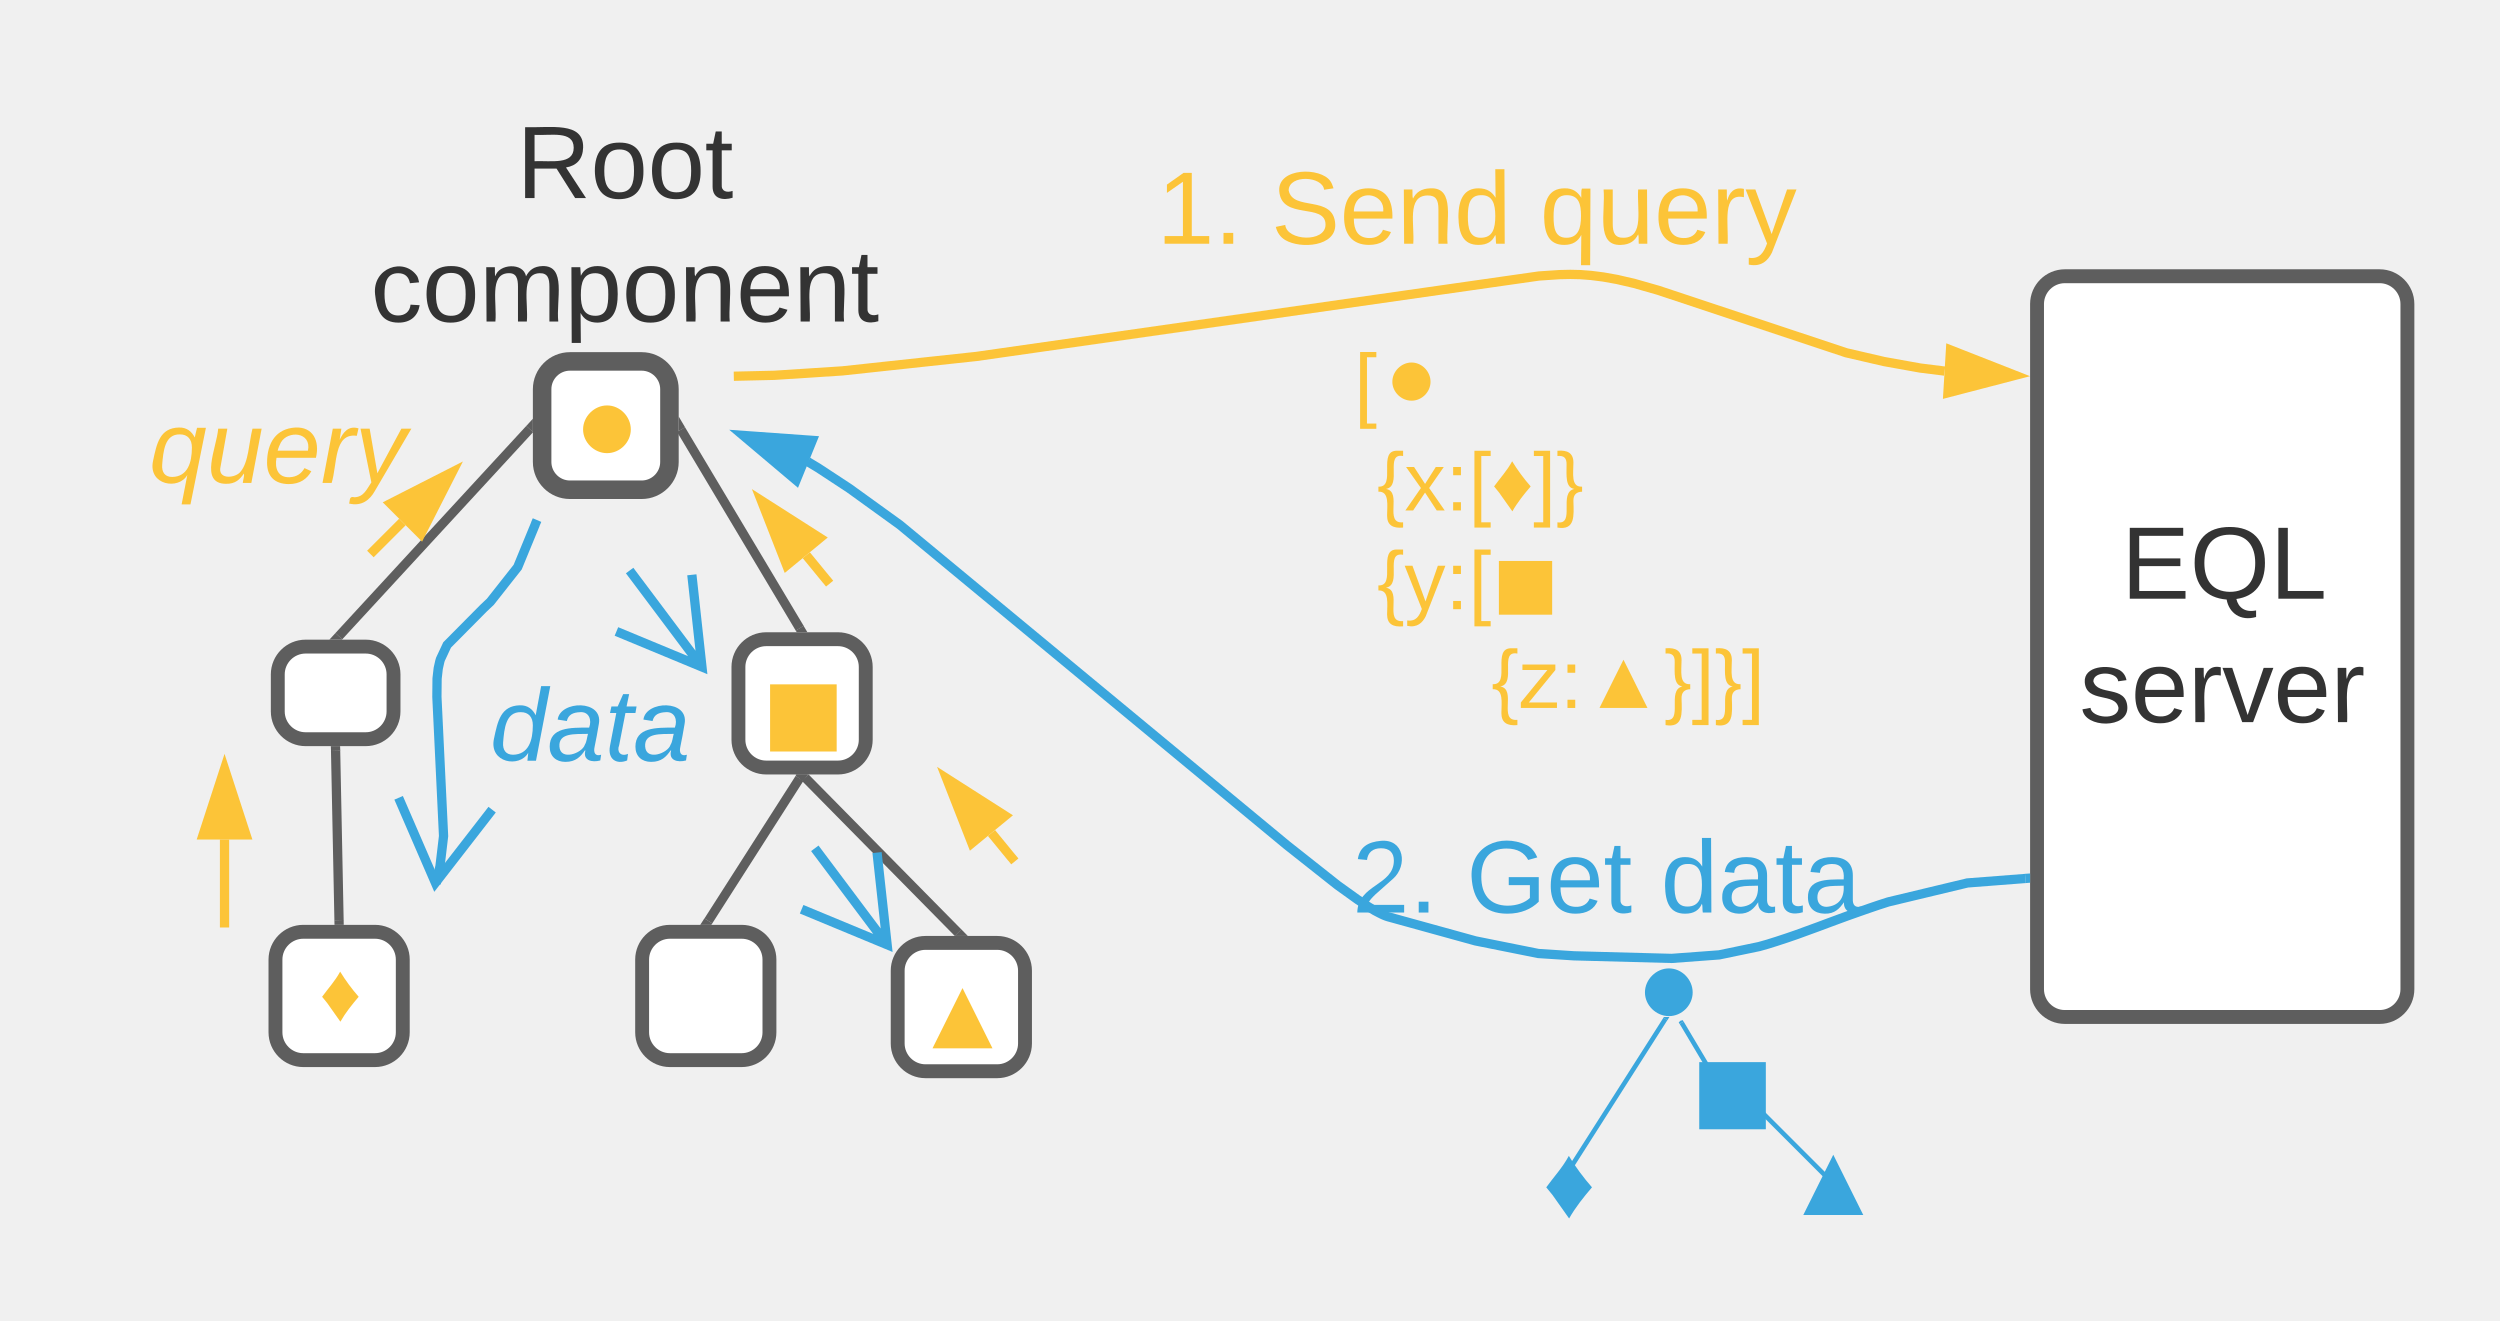
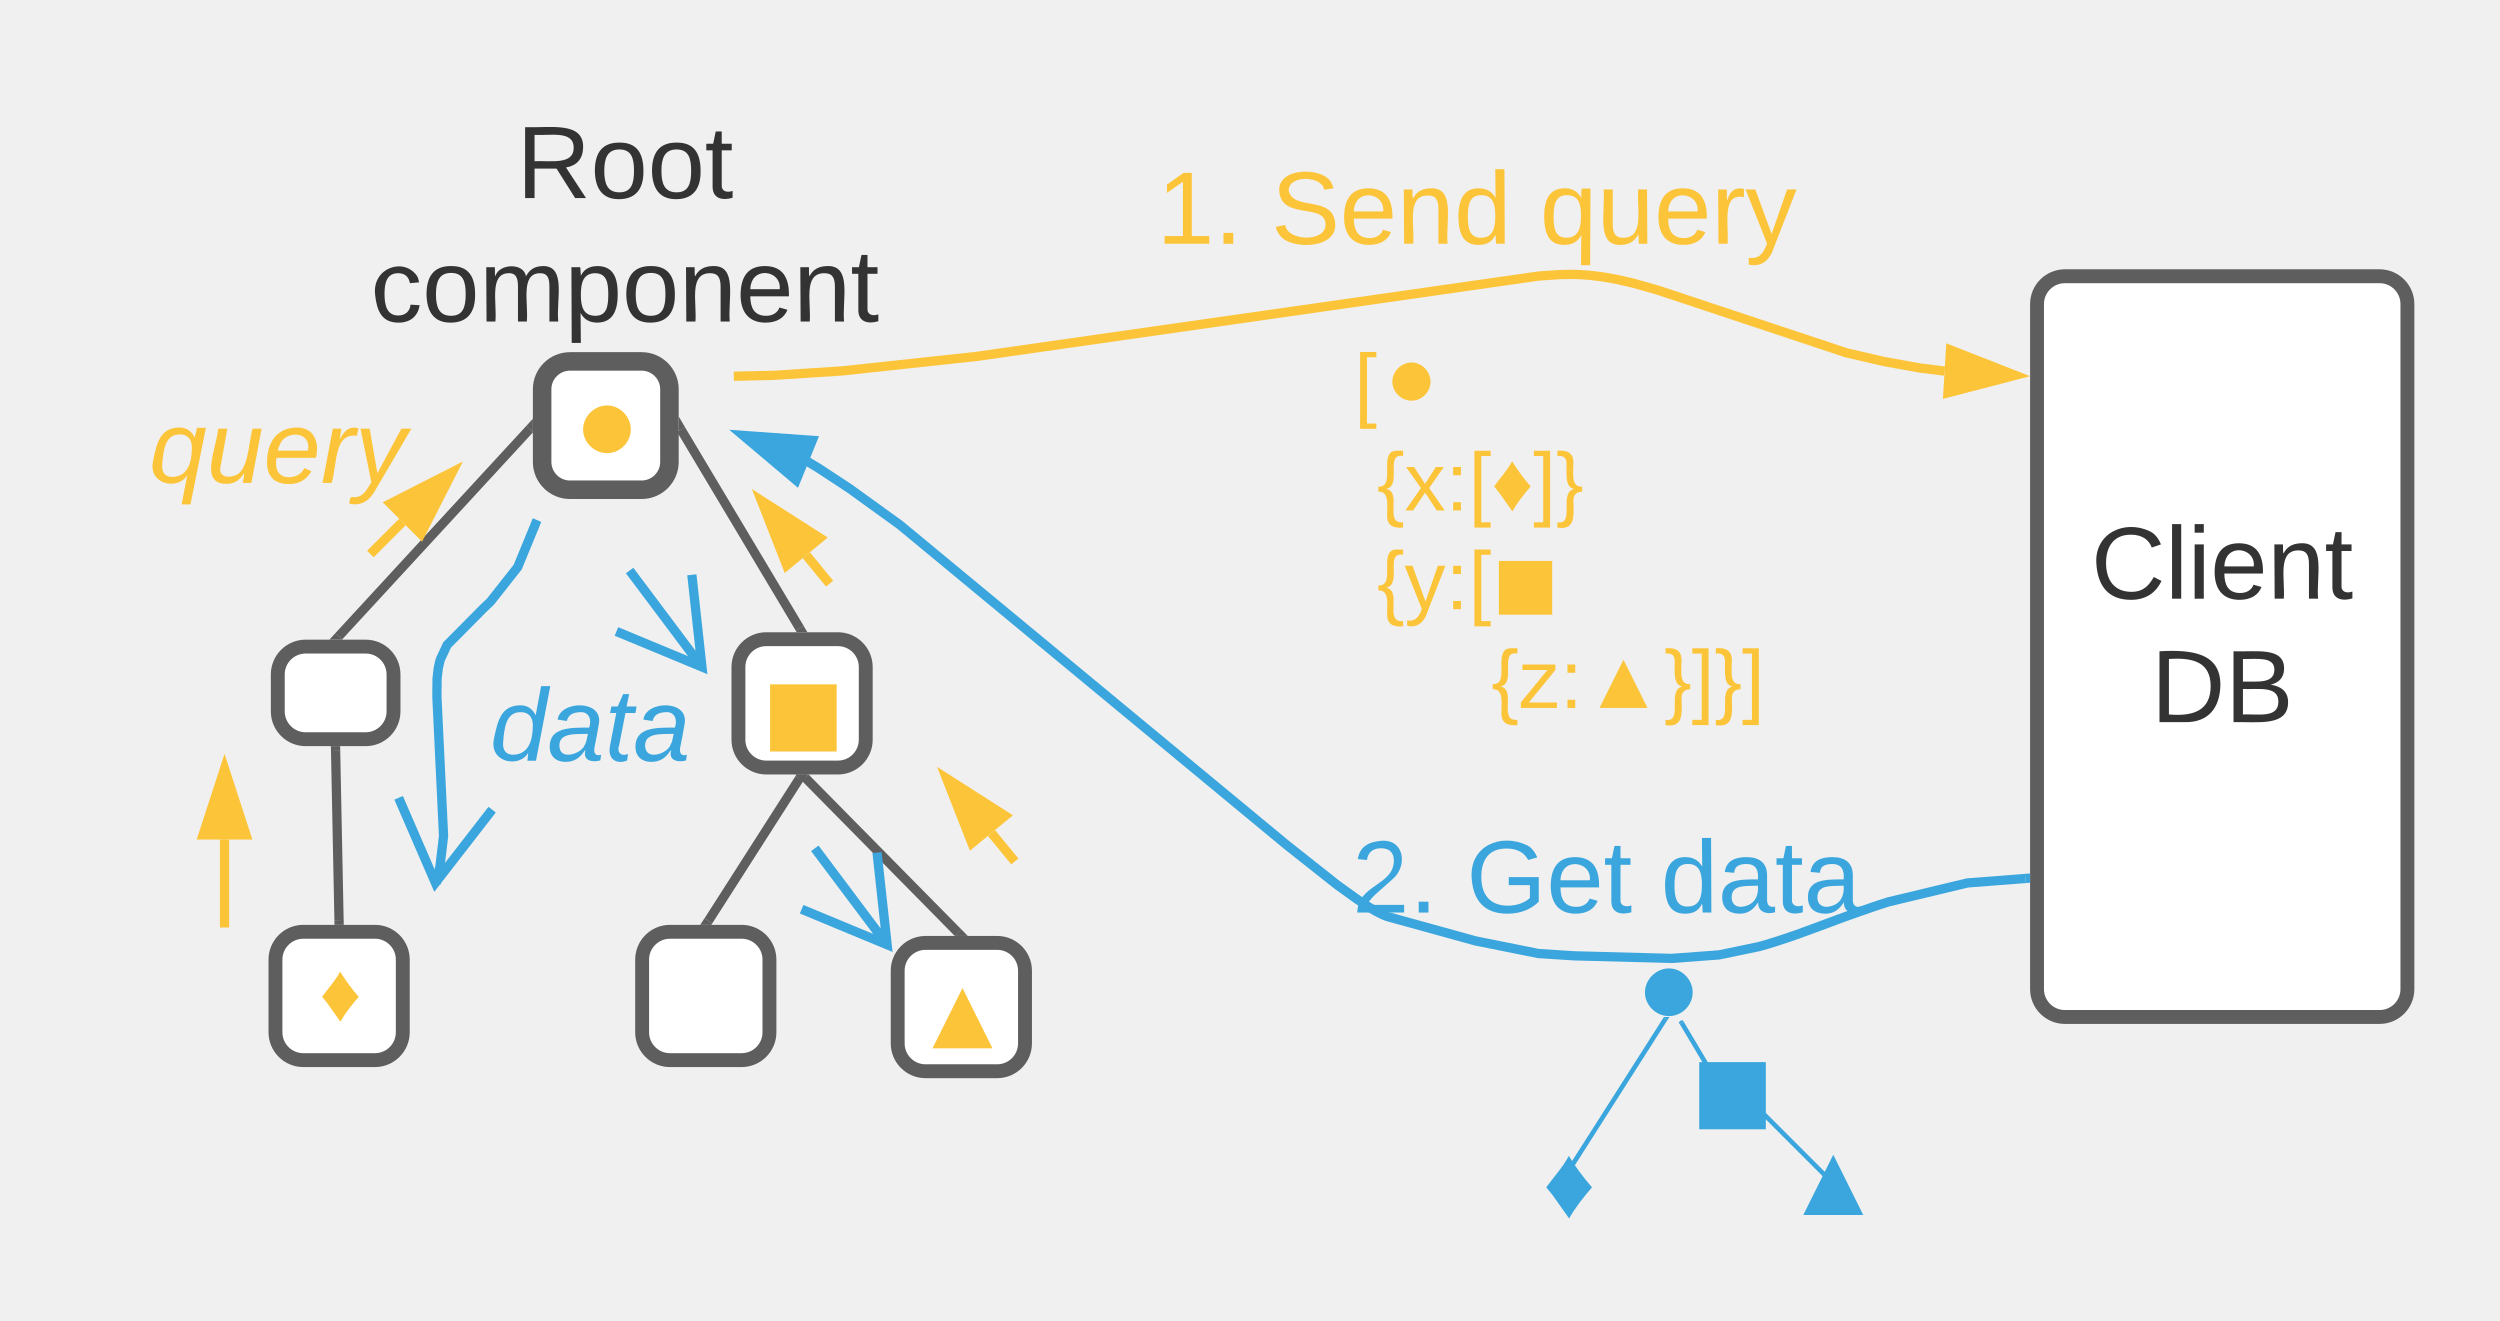
<svg xmlns="http://www.w3.org/2000/svg" xmlns:ns1="lucid" xmlns:xlink="http://www.w3.org/1999/xlink" width="540" height="285.17">
  <g transform="translate(0 -0.3333333)" ns1:page-tab-id="0_0">
    <path d="M85 26.33c0-3.3 2.7-6 6-6h88c3.3 0 6 2.7 6 6v39.34c0 3.3-2.7 6-6 6H91c-3.3 0-6-2.7-6-6z" stroke="#000" stroke-opacity="0" stroke-width="3" fill="#fff" fill-opacity="0" />
    <use xlink:href="#a" transform="matrix(1,0,0,1,90,25.33333) translate(21.57407 17.77778)" />
    <use xlink:href="#b" transform="matrix(1,0,0,1,90,25.33333) translate(-9.907407 44.44444)" />
    <path d="M60 146c0-3.3 2.7-6 6-6h13c3.3 0 6 2.7 6 6v8c0 3.3-2.7 6-6 6H66c-3.3 0-6-2.7-6-6z" stroke="#5e5e5e" stroke-width="3" fill="#fff" />
    <path d="M206.95 201.8l-33-33.47" stroke="#5e5e5e" stroke-width="2" fill="none" />
    <path d="M209.05 202.5h-2.8l-.03-.03 1.42-1.4zM174.68 167.64l-1.42 1.4-1.4-1.42h2.8z" fill="#5e5e5e" />
    <path d="M153 199.26l19.7-30.8" stroke="#5e5e5e" stroke-width="2" fill="none" />
    <path d="M153.85 199.78l-.2.32h-2.4l.9-1.4zM173.54 169.02l-1.7-1.08.22-.32h2.38z" fill="#5e5e5e" />
    <path d="M73.23 199.1l-.74-36.6" stroke="#5e5e5e" stroke-width="2" fill="none" />
    <path d="M74.25 200.1h-2l-.02-1 2-.05zM73.5 162.5l-2 .05-.04-1.05h2z" fill="#5e5e5e" />
    <path d="M73.18 137.76L114.42 93" stroke="#5e5e5e" stroke-width="2" fill="none" />
    <path d="M73.93 138.42l-.07.08h-2.72l1.32-1.43zM115.1 93.65l-1.43-1.3 1.43-1.57z" fill="#5e5e5e" />
    <path d="M147.1 93.12l25.64 42.92" stroke="#5e5e5e" stroke-width="2" fill="none" />
    <path d="M147.98 92.63l-1.38.82V90.3zM174.4 136.9h-2.3l-.23-.37 1.7-1.02z" fill="#5e5e5e" />
    <path d="M218.56 185.63l-4.4-5.37M218.55 185.6l.65.8" stroke="#fcc438" stroke-width="2" fill="none" />
    <path d="M204.46 168.47l12.64 8.07-7.17 5.9z" stroke="#fcc438" stroke-width="2" fill="#fcc438" />
    <path d="M80.7 119.3l6.22-6.22M80.73 119.27L80 120" stroke="#fcc438" stroke-width="2" fill="none" />
    <path d="M97.7 102.3l-6.8 13.35-6.55-6.55z" stroke="#fcc438" stroke-width="2" fill="#fcc438" />
    <path d="M20 86c0-3.3 2.7-6 6-6h68c3.3 0 6 2.7 6 6v28c0 3.3-2.7 6-6 6H26c-3.3 0-6-2.7-6-6z" stroke="#000" stroke-opacity="0" stroke-width="3" fill="#fff" fill-opacity="0" />
    <use xlink:href="#c" transform="matrix(1,0,0,1,25,85) translate(7.253086 19.65278)" />
    <path d="M176.6 184.37l15.1 20.14M176.62 184.4l-.62-.83M173.15 196.73l18.47 7.66-2.18-19.9" stroke="#3aa6dd" stroke-width="2" fill="none" />
    <path d="M100 146c0-3.3 2.7-6 6-6h43c3.3 0 6 2.7 6 6v28c0 3.3-2.7 6-6 6h-43c-3.3 0-6-2.7-6-6z" stroke="#000" stroke-opacity="0" stroke-width="3" fill="#fff" fill-opacity="0" />
    <use xlink:href="#d" transform="matrix(1,0,0,1,105,145) translate(0.8950617 19.65278)" />
    <path d="M287.5 66c0-3.3 2.7-6 6-6h108c3.3 0 6 2.7 6 6v104.67c0 3.3-2.7 6-6 6h-108c-3.3 0-6-2.7-6-6z" stroke="#000" stroke-opacity="0" stroke-width="3" fill="#fff" fill-opacity="0" />
    <use xlink:href="#e" transform="matrix(1,0,0,1,292.5,65) translate(0 24.25347)" />
    <use xlink:href="#f" transform="matrix(1,0,0,1,292.5,65) translate(0 45.58681)" />
    <use xlink:href="#g" transform="matrix(1,0,0,1,292.5,65) translate(4.938272 45.58681)" />
    <use xlink:href="#f" transform="matrix(1,0,0,1,292.5,65) translate(0 66.92014)" />
    <use xlink:href="#h" transform="matrix(1,0,0,1,292.5,65) translate(4.938272 66.92014)" />
    <use xlink:href="#i" transform="matrix(1,0,0,1,292.5,65) translate(0 88.25347)" />
    <use xlink:href="#j" transform="matrix(1,0,0,1,292.5,65) translate(29.62963 88.25347)" />
    <path d="M440 66c0-3.3 2.7-6 6-6h68c3.3 0 6 2.7 6 6v148c0 3.3-2.7 6-6 6h-68c-3.3 0-6-2.7-6-6z" stroke="#5e5e5e" stroke-width="3" fill="#fff" />
-     <use xlink:href="#k" transform="matrix(1,0,0,1,445,65) translate(13.17901 64.65278)" />
-     <use xlink:href="#l" transform="matrix(1,0,0,1,445,65) translate(4.197531 91.31944)" />
+     <use xlink:href="#k" transform="matrix(1,0,0,1,445,65) translate(6.697531 64.65278)" />
+     <use xlink:href="#l" transform="matrix(1,0,0,1,445,65) translate(19.59877 91.31944)" />
    <path d="M244.5 31.83c0-3.3 2.7-6 6-6H387c3.3 0 6 2.7 6 6v32.84c0 3.3-2.7 6-6 6H250.5c-3.3 0-6-2.7-6-6z" stroke="#000" stroke-opacity="0" stroke-width="3" fill="#fff" fill-opacity="0" />
    <use xlink:href="#m" transform="matrix(1,0,0,1,249.5,30.83333) translate(0.3950617 22.15278)" />
    <use xlink:href="#n" transform="matrix(1,0,0,1,249.5,30.83333) translate(25.08642 22.15278)" />
    <use xlink:href="#o" transform="matrix(1,0,0,1,249.5,30.83333) translate(83.11111 22.15278)" />
    <path d="M159.5 81.58l7.75-.18 14.66-.95 29.03-3.13L332.4 59.95l4.48-.3 2.32-.05 2.16.05 2.34.18 2.6.33 3.02.54 3.7.86 5.15 1.47 40.6 13.5 8.2 1.9 7.8 1.4 5.27.66M159.53 81.58l-1.03.02" stroke="#fcc438" stroke-width="2" fill="none" />
    <path d="M435.27 81.4l-14.52 3.78.56-9.26z" stroke="#fcc438" stroke-width="2" fill="#fcc438" />
    <path d="M437.5 190.08l-12.54.97-17.1 4.1-2.07.67-2.06.7-2 .7-1.98.7-.98.35-2.04.75-2 .74-1.98.74-.6.22-2.03.74-2 .73-1.97.68-.24.08-2.03.67-2 .63-1.9.54-8.65 1.8-10.25.76-21.1-.56-7.7-.5-13.56-2.72-18.76-5.18-.24-.07-.3-.1-.38-.15-.5-.22-.66-.33-.95-.5-1.4-.86-2.3-1.52-4.32-3.1-10.9-8.62-83.62-69.2-10.94-7.9-6.7-4.4-2.28-1.37" stroke="#3aa6dd" stroke-width="2" fill="none" />
    <path d="M438.5 191l-.95.08-.15-2 1.1-.08z" fill="#3aa6dd" />
    <path d="M160.5 94.38l14.96 1.07-3.5 8.6z" stroke="#3aa6dd" stroke-width="2" fill="#3aa6dd" />
    <path d="M277.5 180.67c0-3.32 2.7-6 6-6H410c3.3 0 6 2.68 6 6V201c0 3.3-2.7 6-6 6H283.5c-3.3 0-6-2.7-6-6z" stroke="#000" stroke-opacity="0" stroke-width="3" fill="#fff" fill-opacity="0" />
    <use xlink:href="#p" transform="matrix(1,0,0,1,282.5,179.6667) translate(9.561728 17.77778)" />
    <use xlink:href="#q" transform="matrix(1,0,0,1,282.5,179.6667) translate(34.25309 17.77778)" />
    <use xlink:href="#r" transform="matrix(1,0,0,1,282.5,179.6667) translate(76.2284 17.77778)" />
    <path d="M59.5 207.6c0-3.3 2.7-6 6-6H81c3.3 0 6 2.7 6 6v15.72c0 3.3-2.7 6-6 6H65.5c-3.3 0-6-2.7-6-6z" stroke="#5e5e5e" stroke-width="3" fill="#fff" />
    <use xlink:href="#s" transform="matrix(1,0,0,1,64.5,206.6) translate(4.481481 14.22222)" />
    <path d="M117.1 84.4c0-3.3 2.7-6 6-6h15.5c3.3 0 6 2.7 6 6v15.72c0 3.3-2.7 6-6 6h-15.5c-3.3 0-6-2.7-6-6z" stroke="#5e5e5e" stroke-width="4" fill="#fff" />
    <use xlink:href="#t" transform="matrix(1,0,0,1,122.1,83.4) translate(-0.2901235 17.77778)" />
    <path d="M159.5 144.4c0-3.3 2.7-6 6-6H181c3.3 0 6 2.7 6 6v15.72c0 3.3-2.7 6-6 6h-15.5c-3.3 0-6-2.7-6-6z" stroke="#5e5e5e" stroke-width="3" fill="#fff" />
    <use xlink:href="#u" transform="matrix(1,0,0,1,164.5,143.4) translate(-0.1975309 17.77778)" />
    <path d="M193.9 210c0-3.3 2.7-6 6-6h15.5c3.3 0 6 2.7 6 6v15.72c0 3.3-2.7 6-6 6h-15.5c-3.3 0-6-2.7-6-6z" stroke="#5e5e5e" stroke-width="3" fill="#fff" />
    <use xlink:href="#v" transform="matrix(1,0,0,1,198.9,209) translate(-1.987654 17.77778)" />
    <path d="M138.7 207.6c0-3.3 2.7-6 6-6h15.5c3.3 0 6 2.7 6 6v15.72c0 3.3-2.7 6-6 6h-15.5c-3.3 0-6-2.7-6-6z" stroke="#5e5e5e" stroke-width="3" fill="#fff" />
    <path d="M115.62 113.6l-3.8 9.23-5.9 7.48-1.46 1.38-7.88 7.95-1.45 3.1-.13.44-.34 1.52-.25 2.2-.04 3.96 1.44 30.06-.77 6.5-.84 3.77M115.6 113.6l.4-.93" stroke="#3aa6dd" stroke-width="2" fill="none" />
    <path d="M86.1 172.66l7.95 18.36 12.25-15.8M136.6 124.37l15.1 20.14M136.62 124.4l-.62-.83M133.15 136.73l18.47 7.66-2.18-19.9" stroke="#3aa6dd" stroke-width="2" fill="none" />
    <path d="M178.56 125.63l-4.4-5.37M178.55 125.6l.65.8" stroke="#fcc438" stroke-width="2" fill="none" />
    <path d="M164.46 108.47l12.64 8.07-7.17 5.9z" stroke="#fcc438" stroke-width="2" fill="#fcc438" />
    <path d="M48.5 199.67v-18M48.5 199.64v1.03" stroke="#fcc438" stroke-width="2" fill="none" />
    <path d="M48.5 166.4l4.64 14.27h-9.28z" stroke="#fcc438" stroke-width="2" fill="#fcc438" />
    <path d="M340 206c0-3.3 2.7-6 6-6h28c3.3 0 6 2.7 6 6v8c0 3.3-2.7 6-6 6h-28c-3.3 0-6-2.7-6-6z" stroke="#000" stroke-opacity="0" stroke-width="3" fill="#fff" fill-opacity="0" />
    <use xlink:href="#w" transform="matrix(1,0,0,1,345,205) translate(0 17.77778)" />
    <use xlink:href="#x" transform="matrix(1,0,0,1,345,205) translate(6.17284 17.77778)" />
    <path d="M360 226c0-3.3 2.7-6 6-6h28c3.3 0 6 2.7 6 6v8c0 3.3-2.7 6-6 6h-28c-3.3 0-6-2.7-6-6z" stroke="#000" stroke-opacity="0" stroke-width="3" fill="#fff" fill-opacity="0" />
    <use xlink:href="#y" transform="matrix(1,0,0,1,365,225) translate(0 17.77778)" />
    <path d="M380 246c0-3.3 2.7-6 6-6h28c3.3 0 6 2.7 6 6v8c0 3.3-2.7 6-6 6h-28c-3.3 0-6-2.7-6-6z" stroke="#000" stroke-opacity="0" stroke-width="3" fill="#fff" fill-opacity="0" />
    <g>
      <use xlink:href="#z" transform="matrix(1,0,0,1,385,245) translate(0 17.77778)" />
    </g>
    <path d="M328.25 246.5c0-3.3 2.7-6 6-6h7c3.3 0 6 2.7 6 6v8c0 3.3-2.7 6-6 6h-7c-3.3 0-6-2.7-6-6z" stroke="#000" stroke-opacity="0" stroke-width="3" fill="#fff" fill-opacity="0" />
    <g>
      <use xlink:href="#A" transform="matrix(1,0,0,1,333.25,245.5) translate(0 17.77778)" />
    </g>
    <path d="M399.65 259.65l-19.3-19.3" stroke="#3aa6dd" fill="none" />
    <path d="M400.7 260h-1.42l.7-.72zM380.72 240l-.7.72-.73-.72h1.4z" fill="#3aa6dd" />
    <path d="M338.27 254.08l21.46-33.66M338.28 254.07l-.28.43" stroke="#3aa6dd" fill="none" />
    <path d="M360.15 220.7l-.85-.54.1-.16h1.2z" fill="#3aa6dd" />
    <path d="M374.14 239.57l-10.9-18.32" stroke="#3aa6dd" fill="none" />
    <path d="M374.98 240h-1.16l-.1-.18.85-.52zM363.66 221l-.86.52-.2-.34.37-.36.5-.14z" fill="#3aa6dd" />
    <defs>
      <path fill="#333" d="M233-177c-1 41-23 64-60 70L243 0h-38l-65-103H63V0H30v-248c88 3 205-21 203 71zM63-129c60-2 137 13 137-47 0-61-80-42-137-45v92" id="B" />
      <path fill="#333" d="M100-194c62-1 85 37 85 99 1 63-27 99-86 99S16-35 15-95c0-66 28-99 85-99zM99-20c44 1 53-31 53-75 0-43-8-75-51-75s-53 32-53 75 10 74 51 75" id="C" />
      <path fill="#333" d="M59-47c-2 24 18 29 38 22v24C64 9 27 4 27-40v-127H5v-23h24l9-43h21v43h35v23H59v120" id="D" />
      <g id="a">
        <use transform="matrix(0.0617284,0,0,0.0617284,0,0)" xlink:href="#B" />
        <use transform="matrix(0.0617284,0,0,0.0617284,15.98765,0)" xlink:href="#C" />
        <use transform="matrix(0.0617284,0,0,0.0617284,28.33333,0)" xlink:href="#C" />
        <use transform="matrix(0.0617284,0,0,0.0617284,40.67901,0)" xlink:href="#D" />
      </g>
      <path fill="#333" d="M96-169c-40 0-48 33-48 73s9 75 48 75c24 0 41-14 43-38l32 2c-6 37-31 61-74 61-59 0-76-41-82-99-10-93 101-131 147-64 4 7 5 14 7 22l-32 3c-4-21-16-35-41-35" id="E" />
      <path fill="#333" d="M210-169c-67 3-38 105-44 169h-31v-121c0-29-5-50-35-48C34-165 62-65 56 0H25l-1-190h30c1 10-1 24 2 32 10-44 99-50 107 0 11-21 27-35 58-36 85-2 47 119 55 194h-31v-121c0-29-5-49-35-48" id="F" />
      <path fill="#333" d="M115-194c55 1 70 41 70 98S169 2 115 4C84 4 66-9 55-30l1 105H24l-1-265h31l2 30c10-21 28-34 59-34zm-8 174c40 0 45-34 45-75s-6-73-45-74c-42 0-51 32-51 76 0 43 10 73 51 73" id="G" />
      <path fill="#333" d="M117-194c89-4 53 116 60 194h-32v-121c0-31-8-49-39-48C34-167 62-67 57 0H25l-1-190h30c1 10-1 24 2 32 11-22 29-35 61-36" id="H" />
      <path fill="#333" d="M100-194c63 0 86 42 84 106H49c0 40 14 67 53 68 26 1 43-12 49-29l28 8c-11 28-37 45-77 45C44 4 14-33 15-96c1-61 26-98 85-98zm52 81c6-60-76-77-97-28-3 7-6 17-6 28h103" id="I" />
      <g id="b">
        <use transform="matrix(0.0617284,0,0,0.0617284,0,0)" xlink:href="#E" />
        <use transform="matrix(0.0617284,0,0,0.0617284,11.11111,0)" xlink:href="#C" />
        <use transform="matrix(0.0617284,0,0,0.0617284,23.45679,0)" xlink:href="#F" />
        <use transform="matrix(0.0617284,0,0,0.0617284,41.91358,0)" xlink:href="#G" />
        <use transform="matrix(0.0617284,0,0,0.0617284,54.25926,0)" xlink:href="#C" />
        <use transform="matrix(0.0617284,0,0,0.0617284,66.60494,0)" xlink:href="#H" />
        <use transform="matrix(0.0617284,0,0,0.0617284,78.95062,0)" xlink:href="#I" />
        <use transform="matrix(0.0617284,0,0,0.0617284,91.2963,0)" xlink:href="#H" />
        <use transform="matrix(0.0617284,0,0,0.0617284,103.642,0)" xlink:href="#D" />
      </g>
      <path fill="#fcc438" d="M133-28C103 26-5 8 13-77c13-62 24-115 90-117 29-1 46 15 56 35 2-12 6-24 8-34h31L144 75h-31zM45-64c-2 27 10 43 35 43 54-1 69-50 69-103 0-29-15-46-42-46-53-1-58 58-62 106" id="J" />
      <path fill="#fcc438" d="M67 3c-93-2-31-127-26-193h32L48-50c-3 39 53 32 70 12 30-34 30-101 43-152h32L157 0h-30c1-10 6-24 4-33-14 20-29 37-64 36" id="K" />
      <path fill="#fcc438" d="M111-194c62-3 86 47 72 106H45c-7 38 6 69 45 68 27-1 43-14 53-32l24 11C152-15 129 4 87 4 38 3 12-23 12-71c0-70 32-119 99-123zm44 81c14-66-71-72-95-28-4 8-8 17-11 28h106" id="L" />
      <path fill="#fcc438" d="M66-151c12-25 30-51 66-40l-6 26C45-176 58-65 38 0H6l36-190h30" id="M" />
      <path fill="#fcc438" d="M198-190L69 30C53 58 25 83-20 72c4-11-1-27 19-22 33-1 43-29 59-52L20-190h32L79-34l84-156h35" id="N" />
      <g id="c">
        <use transform="matrix(0.0617284,0,0,0.0617284,0,0)" xlink:href="#J" />
        <use transform="matrix(0.0617284,0,0,0.0617284,12.34568,0)" xlink:href="#K" />
        <use transform="matrix(0.0617284,0,0,0.0617284,24.69136,0)" xlink:href="#L" />
        <use transform="matrix(0.0617284,0,0,0.0617284,37.03704,0)" xlink:href="#M" />
        <use transform="matrix(0.0617284,0,0,0.0617284,44.38272,0)" xlink:href="#N" />
      </g>
      <path fill="#3aa6dd" d="M133-28C103 26-5 8 13-77c13-62 24-115 90-117 29-1 46 15 56 35l19-102h32L160 0h-30zM45-64c-2 27 10 43 35 43 54-1 69-50 69-103 0-29-15-46-42-46-53-1-58 58-62 106" id="O" />
      <path fill="#3aa6dd" d="M165-48c-4 18 1 34 23 27l-3 20c-29 8-62 0-52-35h-2C116-14 99 4 63 4 30 4 8-16 8-49c0-68 71-67 138-67 10-26 0-56-31-54-26 1-42 9-47 31l-32-5c8-67 160-71 144 15-5 28-9 54-15 81zM42-50c3 52 80 24 89-6 7-12 7-24 11-38-47 1-103-4-100 44" id="P" />
      <path fill="#3aa6dd" d="M51-54c-9 22 5 41 31 30L79-1C43 14 10-4 19-52l22-115H19l5-23h22l19-43h21l-9 43h35l-4 23H73" id="Q" />
      <g id="d">
        <use transform="matrix(0.0617284,0,0,0.0617284,0,0)" xlink:href="#O" />
        <use transform="matrix(0.0617284,0,0,0.0617284,12.34568,0)" xlink:href="#P" />
        <use transform="matrix(0.0617284,0,0,0.0617284,24.69136,0)" xlink:href="#Q" />
        <use transform="matrix(0.0617284,0,0,0.0617284,30.8642,0)" xlink:href="#P" />
      </g>
      <path fill="#fcc438" d="M26 75v-336h71v23H56V52h41v23H26" id="R" />
      <path fill="#fcc438" d="M151-48c-45 0-84-38-84-83s39-84 84-84 83 39 83 84-38 83-83 83" id="S" />
      <g id="e">
        <use transform="matrix(0.04938272,0,0,0.04938272,0,0)" xlink:href="#R" />
        <use transform="matrix(0.04938272,0,0,0.04938272,4.938272,0)" xlink:href="#S" />
      </g>
      <path fill="#fcc438" d="M39-94c74 12-11 154 75 146v23c-44 4-70-10-70-52C44-23 55-84 6-82v-22c81 4-7-162 84-157h24v23c-82-15-2 131-75 144" id="T" />
      <path fill="#fcc438" d="M141 0L90-78 38 0H4l68-98-65-92h35l48 74 47-74h35l-64 92 68 98h-35" id="U" />
      <path fill="#fcc438" d="M33-154v-36h34v36H33zM33 0v-36h34V0H33" id="V" />
      <path fill="#fcc438" d="M91-215c23 38 52 77 81 110-29 34-58 70-80 109L34-78l-22-27c26-36 57-69 79-110" id="W" />
      <path fill="#fcc438" d="M3 75V52h41v-290H3v-23h71V75H3" id="X" />
      <path fill="#fcc438" d="M76-40C78 24 84 88 6 75V52C86 64 9-79 80-94c-40-6-34-59-34-106 1-29-11-41-40-38v-23c44-4 70 10 70 52 0 47-12 108 38 105v22c-26 1-39 14-38 42" id="Y" />
      <g id="g">
        <use transform="matrix(0.04938272,0,0,0.04938272,0,0)" xlink:href="#T" />
        <use transform="matrix(0.04938272,0,0,0.04938272,5.925926,0)" xlink:href="#U" />
        <use transform="matrix(0.04938272,0,0,0.04938272,14.81481,0)" xlink:href="#V" />
        <use transform="matrix(0.04938272,0,0,0.04938272,19.75309,0)" xlink:href="#R" />
        <use transform="matrix(0.04938272,0,0,0.04938272,24.69136,0)" xlink:href="#W" />
        <use transform="matrix(0.04938272,0,0,0.04938272,33.7284,0)" xlink:href="#X" />
        <use transform="matrix(0.04938272,0,0,0.04938272,38.66667,0)" xlink:href="#Y" />
      </g>
      <path fill="#fcc438" d="M179-190L93 31C79 59 56 82 12 73V49c39 6 53-20 64-50L1-190h34L92-34l54-156h33" id="Z" />
      <path fill="#fcc438" d="M33 24v-235h233V24H33" id="aa" />
      <g id="h">
        <use transform="matrix(0.04938272,0,0,0.04938272,0,0)" xlink:href="#T" />
        <use transform="matrix(0.04938272,0,0,0.04938272,5.925926,0)" xlink:href="#Z" />
        <use transform="matrix(0.04938272,0,0,0.04938272,14.81481,0)" xlink:href="#V" />
        <use transform="matrix(0.04938272,0,0,0.04938272,19.75309,0)" xlink:href="#R" />
        <use transform="matrix(0.04938272,0,0,0.04938272,24.69136,0)" xlink:href="#aa" />
      </g>
      <path fill="#fcc438" d="M9 0v-24l116-142H16v-24h144v24L44-24h123V0H9" id="ab" />
      <path fill="#fcc438" d="M73 0l105-211L283 0H73" id="ac" />
      <g id="j">
        <use transform="matrix(0.04938272,0,0,0.04938272,0,0)" xlink:href="#T" />
        <use transform="matrix(0.04938272,0,0,0.04938272,5.925926,0)" xlink:href="#ab" />
        <use transform="matrix(0.04938272,0,0,0.04938272,14.81481,0)" xlink:href="#V" />
        <use transform="matrix(0.04938272,0,0,0.04938272,19.75309,0)" xlink:href="#ac" />
        <use transform="matrix(0.04938272,0,0,0.04938272,37.33333,0)" xlink:href="#Y" />
        <use transform="matrix(0.04938272,0,0,0.04938272,43.25926,0)" xlink:href="#X" />
        <use transform="matrix(0.04938272,0,0,0.04938272,48.19753,0)" xlink:href="#Y" />
        <use transform="matrix(0.04938272,0,0,0.04938272,54.12346,0)" xlink:href="#X" />
      </g>
-       <path fill="#333" d="M30 0v-248h187v28H63v79h144v27H63v87h162V0H30" id="ad" />
-       <path fill="#333" d="M140-251c81 0 123 46 123 126C263-53 228-8 163 1c7 30 30 48 69 40v23c-55 16-95-15-103-61C56-3 17-48 17-125c0-80 42-126 123-126zm0 227c63 0 89-41 89-101s-29-99-89-99c-61 0-89 39-89 99S79-25 140-24" id="ae" />
-       <path fill="#333" d="M30 0v-248h33v221h125V0H30" id="af" />
+       <path fill="#333" d="M212-179c-10-28-35-45-73-45-59 0-87 40-87 99 0 60 29 101 89 101 43 0 62-24 78-52l27 14C228-24 195 4 139 4 59 4 22-46 18-125c-6-104 99-153 187-111 19 9 31 26 39 46" id="ad" />
+       <path fill="#333" d="M24 0v-261h32V0H24" id="ae" />
+       <path fill="#333" d="M24-231v-30h32v30H24zM24 0v-190h32V0H24" id="af" />
      <g id="k">
        <use transform="matrix(0.0617284,0,0,0.0617284,0,0)" xlink:href="#ad" />
-         <use transform="matrix(0.0617284,0,0,0.0617284,14.81481,0)" xlink:href="#ae" />
-         <use transform="matrix(0.0617284,0,0,0.0617284,32.09877,0)" xlink:href="#af" />
-       </g>
-       <path fill="#333" d="M135-143c-3-34-86-38-87 0 15 53 115 12 119 90S17 21 10-45l28-5c4 36 97 45 98 0-10-56-113-15-118-90-4-57 82-63 122-42 12 7 21 19 24 35" id="ag" />
-       <path fill="#333" d="M114-163C36-179 61-72 57 0H25l-1-190h30c1 12-1 29 2 39 6-27 23-49 58-41v29" id="ah" />
-       <path fill="#333" d="M108 0H70L1-190h34L89-25l56-165h34" id="ai" />
+         <use transform="matrix(0.0617284,0,0,0.0617284,15.98765,0)" xlink:href="#ae" />
+         <use transform="matrix(0.0617284,0,0,0.0617284,20.8642,0)" xlink:href="#af" />
+         <use transform="matrix(0.0617284,0,0,0.0617284,25.74074,0)" xlink:href="#I" />
+         <use transform="matrix(0.0617284,0,0,0.0617284,38.08642,0)" xlink:href="#H" />
+         <use transform="matrix(0.0617284,0,0,0.0617284,50.4321,0)" xlink:href="#D" />
+       </g>
+       <path fill="#333" d="M30-248c118-7 216 8 213 122C240-48 200 0 122 0H30v-248zM63-27c89 8 146-16 146-99s-60-101-146-95v194" id="ag" />
+       <path fill="#333" d="M160-131c35 5 61 23 61 61C221 17 115-2 30 0v-248c76 3 177-17 177 60 0 33-19 50-47 57zm-97-11c50-1 110 9 110-42 0-47-63-36-110-37v79zm0 115c55-2 124 14 124-45 0-56-70-42-124-44v89" id="ah" />
      <g id="l">
        <use transform="matrix(0.0617284,0,0,0.0617284,0,0)" xlink:href="#ag" />
-         <use transform="matrix(0.0617284,0,0,0.0617284,11.11111,0)" xlink:href="#I" />
-         <use transform="matrix(0.0617284,0,0,0.0617284,23.45679,0)" xlink:href="#ah" />
-         <use transform="matrix(0.0617284,0,0,0.0617284,30.80247,0)" xlink:href="#ai" />
-         <use transform="matrix(0.0617284,0,0,0.0617284,41.91358,0)" xlink:href="#I" />
-         <use transform="matrix(0.0617284,0,0,0.0617284,54.25926,0)" xlink:href="#ah" />
-       </g>
-       <path fill="#fcc438" d="M27 0v-27h64v-190l-56 39v-29l58-41h29v221h61V0H27" id="aj" />
-       <path fill="#fcc438" d="M33 0v-38h34V0H33" id="ak" />
+         <use transform="matrix(0.0617284,0,0,0.0617284,15.98765,0)" xlink:href="#ah" />
+       </g>
+       <path fill="#fcc438" d="M27 0v-27h64v-190l-56 39v-29l58-41h29v221h61V0H27" id="ai" />
+       <path fill="#fcc438" d="M33 0v-38h34V0H33" id="aj" />
      <g id="m">
-         <use transform="matrix(0.0617284,0,0,0.0617284,0,0)" xlink:href="#aj" />
-         <use transform="matrix(0.0617284,0,0,0.0617284,12.34568,0)" xlink:href="#ak" />
-       </g>
-       <path fill="#fcc438" d="M185-189c-5-48-123-54-124 2 14 75 158 14 163 119 3 78-121 87-175 55-17-10-28-26-33-46l33-7c5 56 141 63 141-1 0-78-155-14-162-118-5-82 145-84 179-34 5 7 8 16 11 25" id="al" />
-       <path fill="#fcc438" d="M100-194c63 0 86 42 84 106H49c0 40 14 67 53 68 26 1 43-12 49-29l28 8c-11 28-37 45-77 45C44 4 14-33 15-96c1-61 26-98 85-98zm52 81c6-60-76-77-97-28-3 7-6 17-6 28h103" id="am" />
-       <path fill="#fcc438" d="M117-194c89-4 53 116 60 194h-32v-121c0-31-8-49-39-48C34-167 62-67 57 0H25l-1-190h30c1 10-1 24 2 32 11-22 29-35 61-36" id="an" />
-       <path fill="#fcc438" d="M85-194c31 0 48 13 60 33l-1-100h32l1 261h-30c-2-10 0-23-3-31C134-8 116 4 85 4 32 4 16-35 15-94c0-66 23-100 70-100zm9 24c-40 0-46 34-46 75 0 40 6 74 45 74 42 0 51-32 51-76 0-42-9-74-50-73" id="ao" />
+         <use transform="matrix(0.0617284,0,0,0.0617284,0,0)" xlink:href="#ai" />
+         <use transform="matrix(0.0617284,0,0,0.0617284,12.34568,0)" xlink:href="#aj" />
+       </g>
+       <path fill="#fcc438" d="M185-189c-5-48-123-54-124 2 14 75 158 14 163 119 3 78-121 87-175 55-17-10-28-26-33-46l33-7c5 56 141 63 141-1 0-78-155-14-162-118-5-82 145-84 179-34 5 7 8 16 11 25" id="ak" />
+       <path fill="#fcc438" d="M100-194c63 0 86 42 84 106H49c0 40 14 67 53 68 26 1 43-12 49-29l28 8c-11 28-37 45-77 45C44 4 14-33 15-96c1-61 26-98 85-98zm52 81c6-60-76-77-97-28-3 7-6 17-6 28h103" id="al" />
+       <path fill="#fcc438" d="M117-194c89-4 53 116 60 194h-32v-121c0-31-8-49-39-48C34-167 62-67 57 0H25l-1-190h30c1 10-1 24 2 32 11-22 29-35 61-36" id="am" />
+       <path fill="#fcc438" d="M85-194c31 0 48 13 60 33l-1-100h32l1 261h-30c-2-10 0-23-3-31C134-8 116 4 85 4 32 4 16-35 15-94c0-66 23-100 70-100zm9 24c-40 0-46 34-46 75 0 40 6 74 45 74 42 0 51-32 51-76 0-42-9-74-50-73" id="an" />
      <g id="n">
-         <use transform="matrix(0.0617284,0,0,0.0617284,0,0)" xlink:href="#al" />
-         <use transform="matrix(0.0617284,0,0,0.0617284,14.81481,0)" xlink:href="#am" />
-         <use transform="matrix(0.0617284,0,0,0.0617284,27.16049,0)" xlink:href="#an" />
-         <use transform="matrix(0.0617284,0,0,0.0617284,39.50617,0)" xlink:href="#ao" />
-       </g>
-       <path fill="#fcc438" d="M145-31C134-9 116 4 85 4 32 4 16-35 15-94c0-59 17-99 70-100 32-1 48 14 60 33 0-11-1-24 2-32h30l-1 268h-32zM93-21c41 0 51-33 51-76s-8-73-50-73c-40 0-46 35-46 75s5 74 45 74" id="ap" />
-       <path fill="#fcc438" d="M84 4C-5 8 30-112 23-190h32v120c0 31 7 50 39 49 72-2 45-101 50-169h31l1 190h-30c-1-10 1-25-2-33-11 22-28 36-60 37" id="aq" />
-       <path fill="#fcc438" d="M114-163C36-179 61-72 57 0H25l-1-190h30c1 12-1 29 2 39 6-27 23-49 58-41v29" id="ar" />
+         <use transform="matrix(0.0617284,0,0,0.0617284,0,0)" xlink:href="#ak" />
+         <use transform="matrix(0.0617284,0,0,0.0617284,14.81481,0)" xlink:href="#al" />
+         <use transform="matrix(0.0617284,0,0,0.0617284,27.16049,0)" xlink:href="#am" />
+         <use transform="matrix(0.0617284,0,0,0.0617284,39.50617,0)" xlink:href="#an" />
+       </g>
+       <path fill="#fcc438" d="M145-31C134-9 116 4 85 4 32 4 16-35 15-94c0-59 17-99 70-100 32-1 48 14 60 33 0-11-1-24 2-32h30l-1 268h-32zM93-21c41 0 51-33 51-76s-8-73-50-73c-40 0-46 35-46 75s5 74 45 74" id="ao" />
+       <path fill="#fcc438" d="M84 4C-5 8 30-112 23-190h32v120c0 31 7 50 39 49 72-2 45-101 50-169h31l1 190h-30c-1-10 1-25-2-33-11 22-28 36-60 37" id="ap" />
+       <path fill="#fcc438" d="M114-163C36-179 61-72 57 0H25l-1-190h30c1 12-1 29 2 39 6-27 23-49 58-41v29" id="aq" />
      <g id="o">
-         <use transform="matrix(0.0617284,0,0,0.0617284,0,0)" xlink:href="#ap" />
-         <use transform="matrix(0.0617284,0,0,0.0617284,12.34568,0)" xlink:href="#aq" />
-         <use transform="matrix(0.0617284,0,0,0.0617284,24.69136,0)" xlink:href="#am" />
-         <use transform="matrix(0.0617284,0,0,0.0617284,37.03704,0)" xlink:href="#ar" />
+         <use transform="matrix(0.0617284,0,0,0.0617284,0,0)" xlink:href="#ao" />
+         <use transform="matrix(0.0617284,0,0,0.0617284,12.34568,0)" xlink:href="#ap" />
+         <use transform="matrix(0.0617284,0,0,0.0617284,24.69136,0)" xlink:href="#al" />
+         <use transform="matrix(0.0617284,0,0,0.0617284,37.03704,0)" xlink:href="#aq" />
        <use transform="matrix(0.0617284,0,0,0.0617284,44.38272,0)" xlink:href="#Z" />
      </g>
-       <path fill="#3aa6dd" d="M101-251c82-7 93 87 43 132L82-64C71-53 59-42 53-27h129V0H18c2-99 128-94 128-182 0-28-16-43-45-43s-46 15-49 41l-32-3c6-41 34-60 81-64" id="as" />
-       <path fill="#3aa6dd" d="M33 0v-38h34V0H33" id="at" />
+       <path fill="#3aa6dd" d="M101-251c82-7 93 87 43 132L82-64C71-53 59-42 53-27h129V0H18c2-99 128-94 128-182 0-28-16-43-45-43s-46 15-49 41l-32-3c6-41 34-60 81-64" id="ar" />
+       <path fill="#3aa6dd" d="M33 0v-38h34V0H33" id="as" />
      <g id="p">
-         <use transform="matrix(0.0617284,0,0,0.0617284,0,0)" xlink:href="#as" />
-         <use transform="matrix(0.0617284,0,0,0.0617284,12.34568,0)" xlink:href="#at" />
-       </g>
-       <path fill="#3aa6dd" d="M143 4C61 4 22-44 18-125c-5-107 100-154 193-111 17 8 29 25 37 43l-32 9c-13-25-37-40-76-40-61 0-88 39-88 99 0 61 29 100 91 101 35 0 62-11 79-27v-45h-74v-28h105v86C228-13 192 4 143 4" id="au" />
-       <path fill="#3aa6dd" d="M100-194c63 0 86 42 84 106H49c0 40 14 67 53 68 26 1 43-12 49-29l28 8c-11 28-37 45-77 45C44 4 14-33 15-96c1-61 26-98 85-98zm52 81c6-60-76-77-97-28-3 7-6 17-6 28h103" id="av" />
-       <path fill="#3aa6dd" d="M59-47c-2 24 18 29 38 22v24C64 9 27 4 27-40v-127H5v-23h24l9-43h21v43h35v23H59v120" id="aw" />
+         <use transform="matrix(0.0617284,0,0,0.0617284,0,0)" xlink:href="#ar" />
+         <use transform="matrix(0.0617284,0,0,0.0617284,12.34568,0)" xlink:href="#as" />
+       </g>
+       <path fill="#3aa6dd" d="M143 4C61 4 22-44 18-125c-5-107 100-154 193-111 17 8 29 25 37 43l-32 9c-13-25-37-40-76-40-61 0-88 39-88 99 0 61 29 100 91 101 35 0 62-11 79-27v-45h-74v-28h105v86C228-13 192 4 143 4" id="at" />
+       <path fill="#3aa6dd" d="M100-194c63 0 86 42 84 106H49c0 40 14 67 53 68 26 1 43-12 49-29l28 8c-11 28-37 45-77 45C44 4 14-33 15-96c1-61 26-98 85-98zm52 81c6-60-76-77-97-28-3 7-6 17-6 28h103" id="au" />
+       <path fill="#3aa6dd" d="M59-47c-2 24 18 29 38 22v24C64 9 27 4 27-40v-127H5v-23h24l9-43h21v43h35v23H59v120" id="av" />
      <g id="q">
-         <use transform="matrix(0.0617284,0,0,0.0617284,0,0)" xlink:href="#au" />
-         <use transform="matrix(0.0617284,0,0,0.0617284,17.28395,0)" xlink:href="#av" />
-         <use transform="matrix(0.0617284,0,0,0.0617284,29.62963,0)" xlink:href="#aw" />
-       </g>
-       <path fill="#3aa6dd" d="M85-194c31 0 48 13 60 33l-1-100h32l1 261h-30c-2-10 0-23-3-31C134-8 116 4 85 4 32 4 16-35 15-94c0-66 23-100 70-100zm9 24c-40 0-46 34-46 75 0 40 6 74 45 74 42 0 51-32 51-76 0-42-9-74-50-73" id="ax" />
-       <path fill="#3aa6dd" d="M141-36C126-15 110 5 73 4 37 3 15-17 15-53c-1-64 63-63 125-63 3-35-9-54-41-54-24 1-41 7-42 31l-33-3c5-37 33-52 76-52 45 0 72 20 72 64v82c-1 20 7 32 28 27v20c-31 9-61-2-59-35zM48-53c0 20 12 33 32 33 41-3 63-29 60-74-43 2-92-5-92 41" id="ay" />
+         <use transform="matrix(0.0617284,0,0,0.0617284,0,0)" xlink:href="#at" />
+         <use transform="matrix(0.0617284,0,0,0.0617284,17.28395,0)" xlink:href="#au" />
+         <use transform="matrix(0.0617284,0,0,0.0617284,29.62963,0)" xlink:href="#av" />
+       </g>
+       <path fill="#3aa6dd" d="M85-194c31 0 48 13 60 33l-1-100h32l1 261h-30c-2-10 0-23-3-31C134-8 116 4 85 4 32 4 16-35 15-94c0-66 23-100 70-100zm9 24c-40 0-46 34-46 75 0 40 6 74 45 74 42 0 51-32 51-76 0-42-9-74-50-73" id="aw" />
+       <path fill="#3aa6dd" d="M141-36C126-15 110 5 73 4 37 3 15-17 15-53c-1-64 63-63 125-63 3-35-9-54-41-54-24 1-41 7-42 31l-33-3c5-37 33-52 76-52 45 0 72 20 72 64v82c-1 20 7 32 28 27v20c-31 9-61-2-59-35zM48-53c0 20 12 33 32 33 41-3 63-29 60-74-43 2-92-5-92 41" id="ax" />
      <g id="r">
-         <use transform="matrix(0.0617284,0,0,0.0617284,0,0)" xlink:href="#ax" />
-         <use transform="matrix(0.0617284,0,0,0.0617284,12.34568,0)" xlink:href="#ay" />
-         <use transform="matrix(0.0617284,0,0,0.0617284,24.69136,0)" xlink:href="#aw" />
-         <use transform="matrix(0.0617284,0,0,0.0617284,30.8642,0)" xlink:href="#ay" />
+         <use transform="matrix(0.0617284,0,0,0.0617284,0,0)" xlink:href="#aw" />
+         <use transform="matrix(0.0617284,0,0,0.0617284,12.34568,0)" xlink:href="#ax" />
+         <use transform="matrix(0.0617284,0,0,0.0617284,24.69136,0)" xlink:href="#av" />
+         <use transform="matrix(0.0617284,0,0,0.0617284,30.8642,0)" xlink:href="#ax" />
      </g>
      <use transform="matrix(0.04938272,0,0,0.04938272,0,0)" xlink:href="#W" id="s" />
      <use transform="matrix(0.0617284,0,0,0.0617284,0,0)" xlink:href="#S" id="t" />
      <use transform="matrix(0.0617284,0,0,0.0617284,0,0)" xlink:href="#aa" id="u" />
      <use transform="matrix(0.0617284,0,0,0.0617284,0,0)" xlink:href="#ac" id="v" />
-       <path fill="#3aa6dd" d="M151-48c-45 0-84-38-84-83s39-84 84-84 83 39 83 84-38 83-83 83" id="az" />
-       <use transform="matrix(0.0617284,0,0,0.0617284,0,0)" xlink:href="#az" id="x" />
-       <path fill="#3aa6dd" d="M33 24v-235h233V24H33" id="aA" />
-       <use transform="matrix(0.0617284,0,0,0.0617284,0,0)" xlink:href="#aA" id="y" />
-       <path fill="#3aa6dd" d="M73 0l105-211L283 0H73" id="aB" />
-       <use transform="matrix(0.0617284,0,0,0.0617284,0,0)" xlink:href="#aB" id="z" />
-       <path fill="#3aa6dd" d="M91-215c23 38 52 77 81 110-29 34-58 70-80 109L34-78l-22-27c26-36 57-69 79-110" id="aC" />
-       <use transform="matrix(0.0617284,0,0,0.0617284,0,0)" xlink:href="#aC" id="A" />
+       <path fill="#3aa6dd" d="M151-48c-45 0-84-38-84-83s39-84 84-84 83 39 83 84-38 83-83 83" id="ay" />
+       <use transform="matrix(0.0617284,0,0,0.0617284,0,0)" xlink:href="#ay" id="x" />
+       <path fill="#3aa6dd" d="M33 24v-235h233V24H33" id="az" />
+       <use transform="matrix(0.0617284,0,0,0.0617284,0,0)" xlink:href="#az" id="y" />
+       <path fill="#3aa6dd" d="M73 0l105-211L283 0H73" id="aA" />
+       <use transform="matrix(0.0617284,0,0,0.0617284,0,0)" xlink:href="#aA" id="z" />
+       <path fill="#3aa6dd" d="M91-215c23 38 52 77 81 110-29 34-58 70-80 109L34-78l-22-27c26-36 57-69 79-110" id="aB" />
+       <use transform="matrix(0.0617284,0,0,0.0617284,0,0)" xlink:href="#aB" id="A" />
    </defs>
  </g>
</svg>
